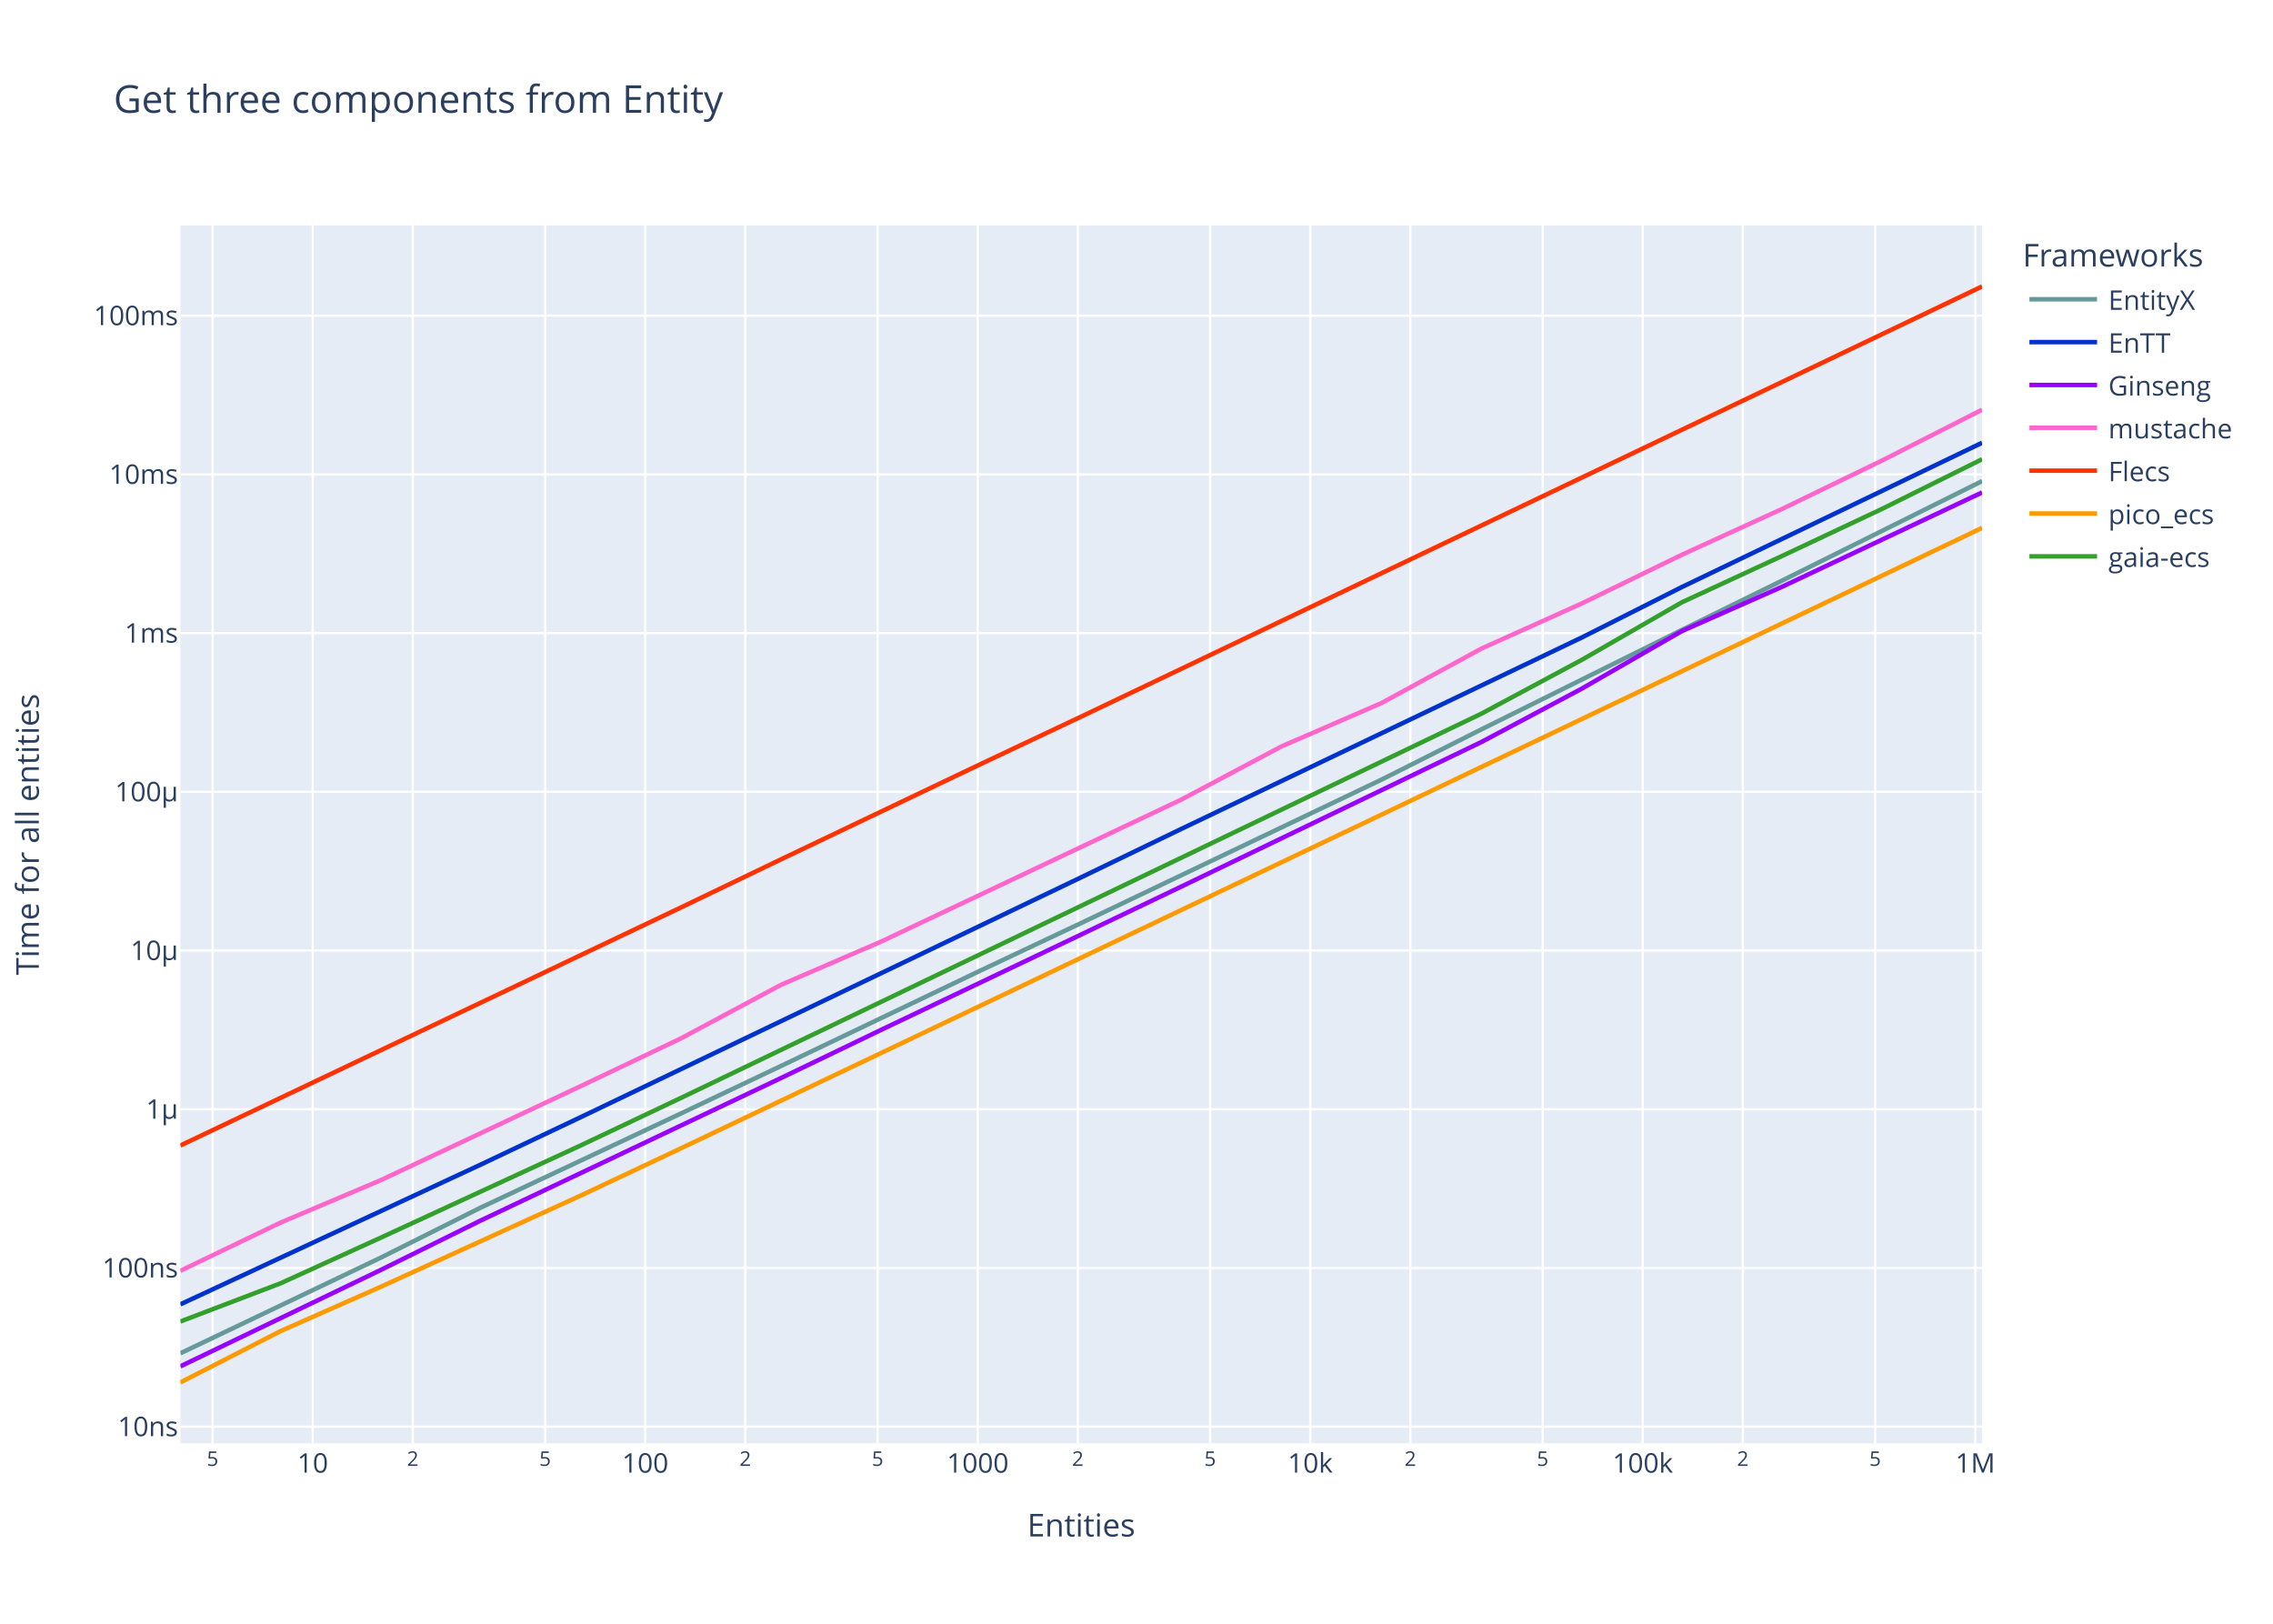
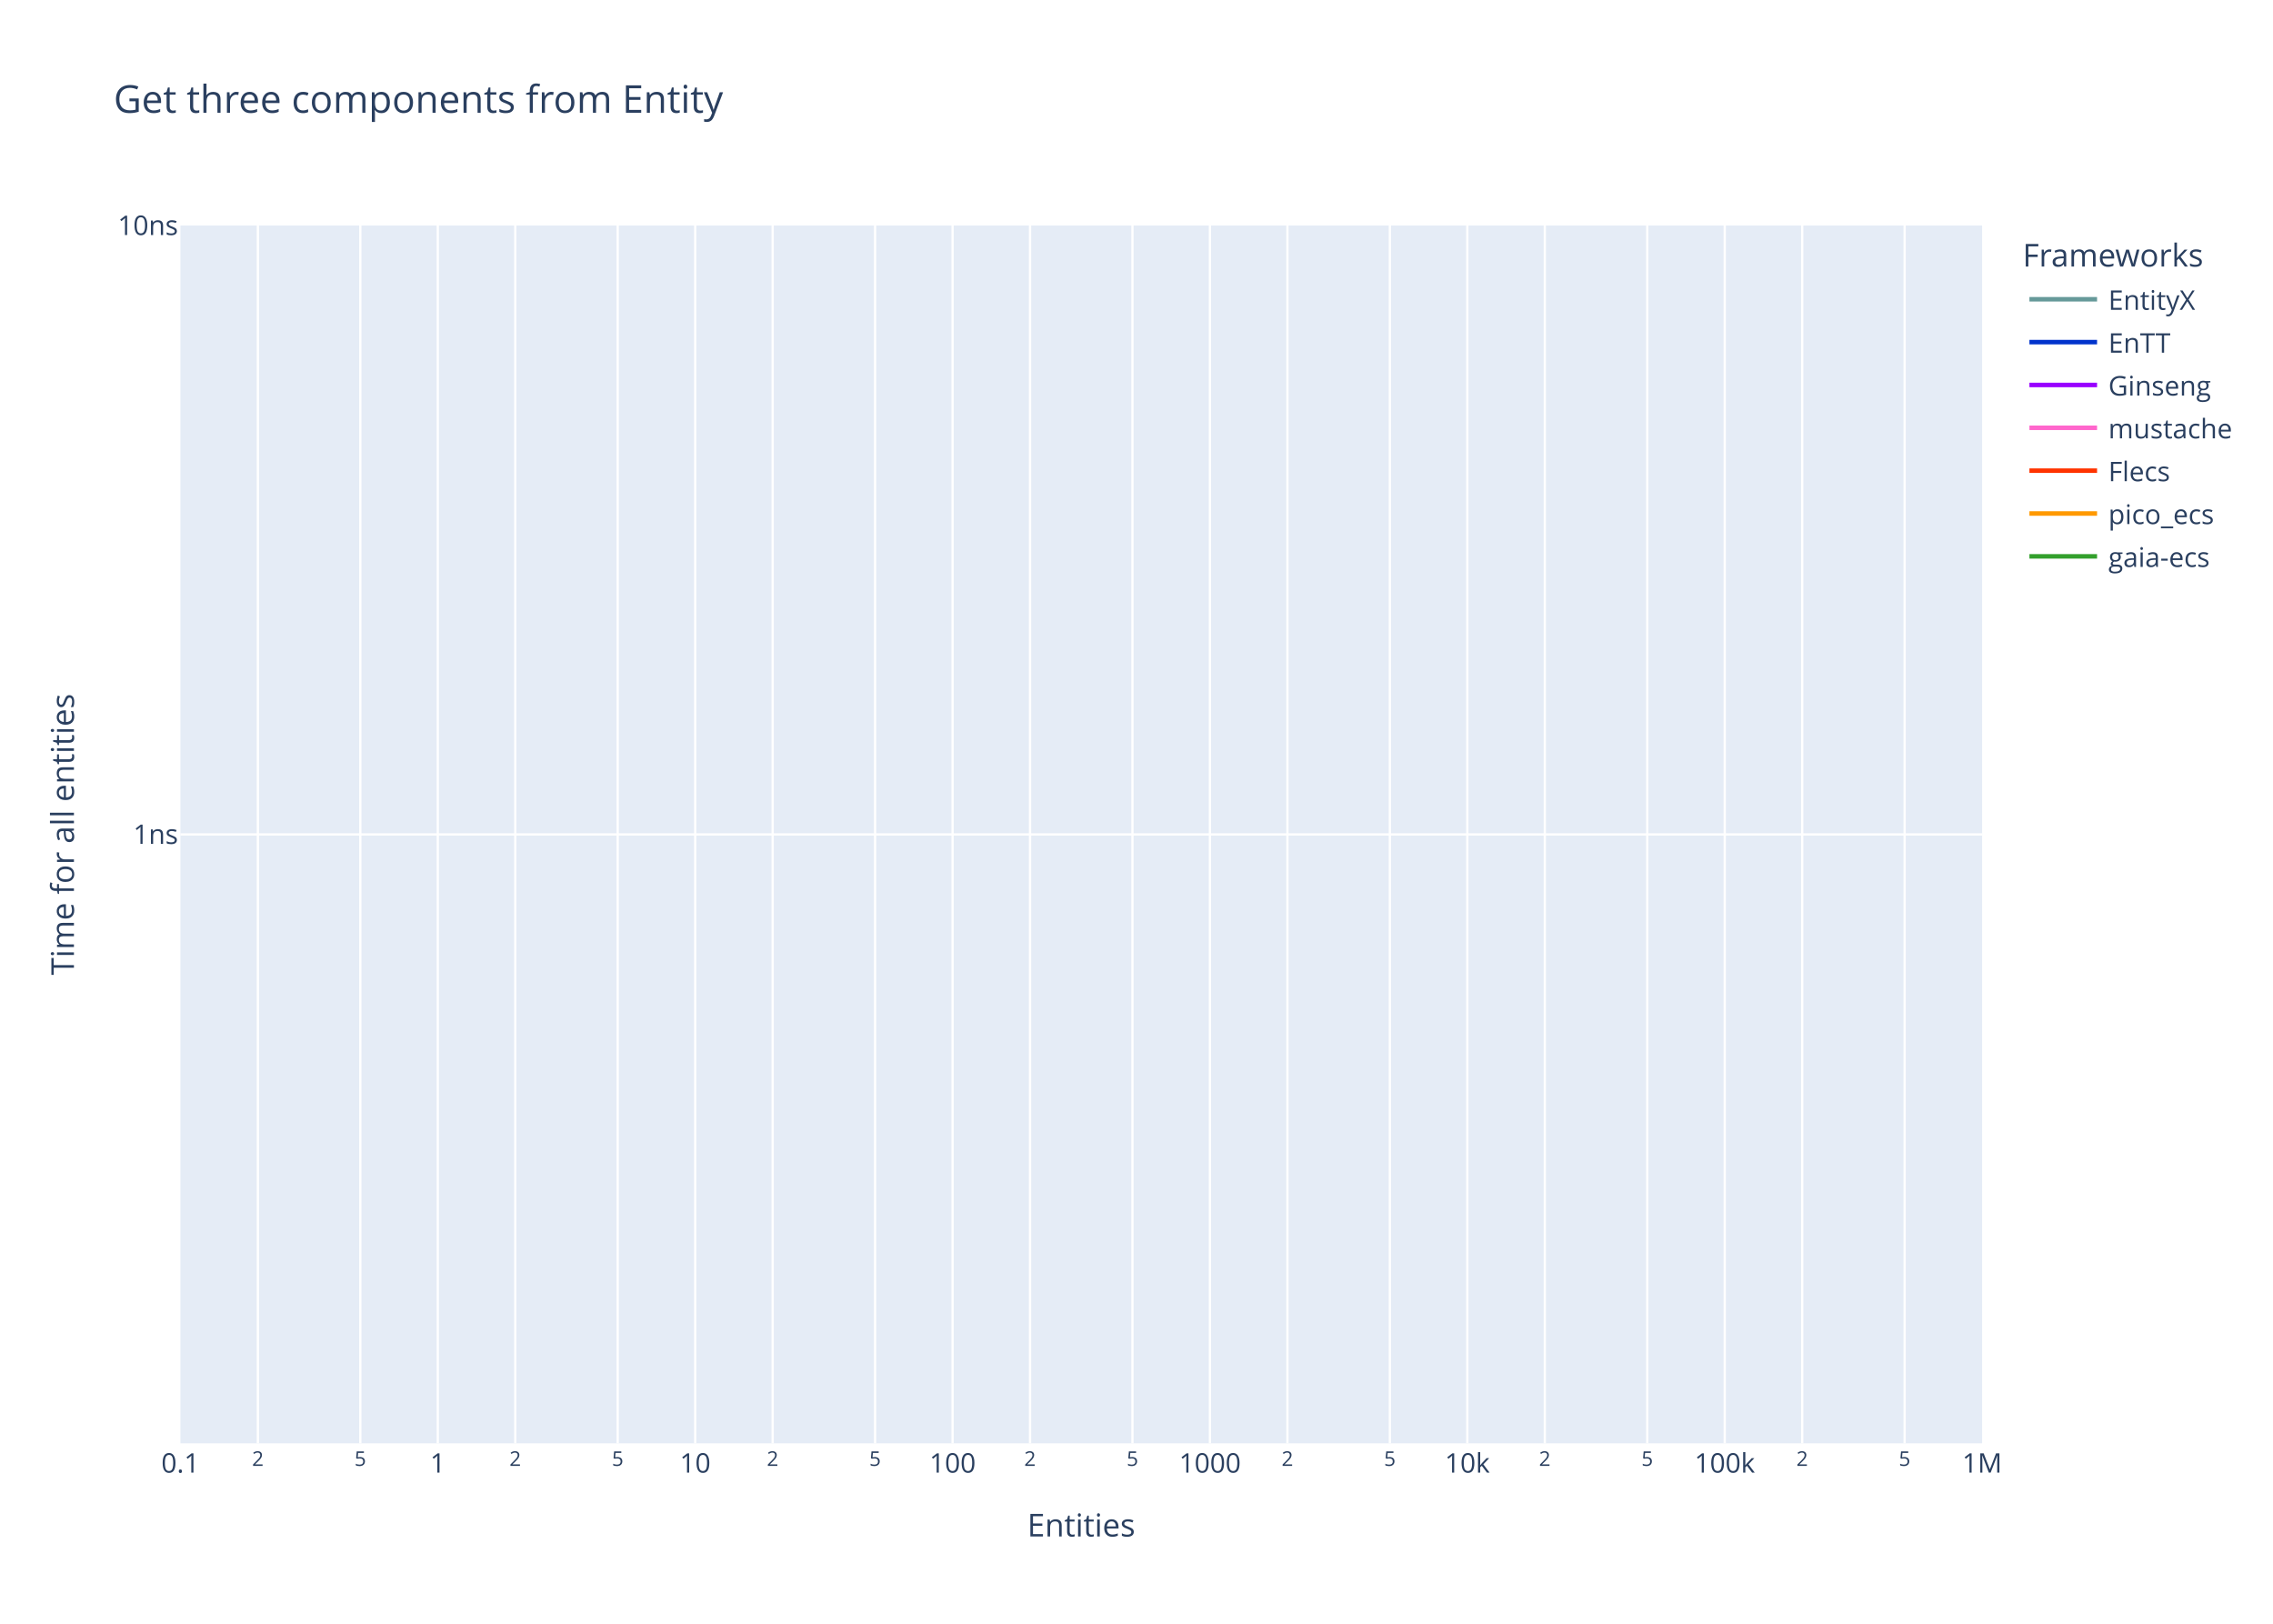
<svg xmlns="http://www.w3.org/2000/svg" class="main-svg" width="1008" height="720" style="" viewBox="0 0 1008 720">
  <rect x="0" y="0" width="1008" height="720" style="fill: rgb(255, 255, 255); fill-opacity: 1;" />
-   <defs id="defs-4048c7">
+   <defs id="defs-c0303f">
    <g class="clips">
-       <clipPath id="clip4048c7xyplot" class="plotclip">
+       <clipPath id="clipc0303fxyplot" class="plotclip">
        <rect width="799" height="540" />
      </clipPath>
-       <clipPath class="axesclip" id="clip4048c7x">
+       <clipPath class="axesclip" id="clipc0303fx">
        <rect x="80" y="0" width="799" height="720" />
      </clipPath>
-       <clipPath class="axesclip" id="clip4048c7y">
+       <clipPath class="axesclip" id="clipc0303fy">
        <rect x="0" y="100" width="1008" height="540" />
      </clipPath>
-       <clipPath class="axesclip" id="clip4048c7xy">
+       <clipPath class="axesclip" id="clipc0303fxy">
        <rect x="80" y="100" width="799" height="540" />
      </clipPath>
    </g>
    <g class="gradients" />
    <g class="patterns" />
  </defs>
  <g class="bglayer">
    <rect class="bg" x="80" y="100" width="799" height="540" style="fill: rgb(229, 236, 246); fill-opacity: 1; stroke-width: 0;" />
  </g>
  <g class="layer-below">
    <g class="imagelayer" />
    <g class="shapelayer" />
  </g>
  <g class="cartesianlayer">
    <g class="subplot xy">
      <g class="layer-subplot">
        <g class="shapelayer" />
        <g class="imagelayer" />
      </g>
      <g class="minor-gridlayer">
        <g class="x" />
        <g class="y" />
      </g>
      <g class="gridlayer">
        <g class="x">
-           <path class="xgrid crisp" transform="translate(94.29,0)" d="M0,100v540" style="stroke: rgb(255, 255, 255); stroke-opacity: 1; stroke-width: 1px;" />
-           <path class="xgrid crisp" transform="translate(138.68,0)" d="M0,100v540" style="stroke: rgb(255, 255, 255); stroke-opacity: 1; stroke-width: 1px;" />
-           <path class="xgrid crisp" transform="translate(183.07,0)" d="M0,100v540" style="stroke: rgb(255, 255, 255); stroke-opacity: 1; stroke-width: 1px;" />
-           <path class="xgrid crisp" transform="translate(241.75,0)" d="M0,100v540" style="stroke: rgb(255, 255, 255); stroke-opacity: 1; stroke-width: 1px;" />
-           <path class="xgrid crisp" transform="translate(286.14,0)" d="M0,100v540" style="stroke: rgb(255, 255, 255); stroke-opacity: 1; stroke-width: 1px;" />
-           <path class="xgrid crisp" transform="translate(330.52,0)" d="M0,100v540" style="stroke: rgb(255, 255, 255); stroke-opacity: 1; stroke-width: 1px;" />
-           <path class="xgrid crisp" transform="translate(389.2,0)" d="M0,100v540" style="stroke: rgb(255, 255, 255); stroke-opacity: 1; stroke-width: 1px;" />
-           <path class="xgrid crisp" transform="translate(433.59,0)" d="M0,100v540" style="stroke: rgb(255, 255, 255); stroke-opacity: 1; stroke-width: 1px;" />
-           <path class="xgrid crisp" transform="translate(477.98,0)" d="M0,100v540" style="stroke: rgb(255, 255, 255); stroke-opacity: 1; stroke-width: 1px;" />
-           <path class="xgrid crisp" transform="translate(536.66,0)" d="M0,100v540" style="stroke: rgb(255, 255, 255); stroke-opacity: 1; stroke-width: 1px;" />
-           <path class="xgrid crisp" transform="translate(581.05,0)" d="M0,100v540" style="stroke: rgb(255, 255, 255); stroke-opacity: 1; stroke-width: 1px;" />
-           <path class="xgrid crisp" transform="translate(625.44,0)" d="M0,100v540" style="stroke: rgb(255, 255, 255); stroke-opacity: 1; stroke-width: 1px;" />
-           <path class="xgrid crisp" transform="translate(684.12,0)" d="M0,100v540" style="stroke: rgb(255, 255, 255); stroke-opacity: 1; stroke-width: 1px;" />
-           <path class="xgrid crisp" transform="translate(728.51,0)" d="M0,100v540" style="stroke: rgb(255, 255, 255); stroke-opacity: 1; stroke-width: 1px;" />
-           <path class="xgrid crisp" transform="translate(772.89,0)" d="M0,100v540" style="stroke: rgb(255, 255, 255); stroke-opacity: 1; stroke-width: 1px;" />
-           <path class="xgrid crisp" transform="translate(831.57,0)" d="M0,100v540" style="stroke: rgb(255, 255, 255); stroke-opacity: 1; stroke-width: 1px;" />
-           <path class="xgrid crisp" transform="translate(875.96,0)" d="M0,100v540" style="stroke: rgb(255, 255, 255); stroke-opacity: 1; stroke-width: 1px;" />
+           <path class="xgrid crisp" transform="translate(114.36,0)" d="M0,100v540" style="stroke: rgb(255, 255, 255); stroke-opacity: 1; stroke-width: 1px;" />
+           <path class="xgrid crisp" transform="translate(159.78,0)" d="M0,100v540" style="stroke: rgb(255, 255, 255); stroke-opacity: 1; stroke-width: 1px;" />
+           <path class="xgrid crisp" transform="translate(194.14,0)" d="M0,100v540" style="stroke: rgb(255, 255, 255); stroke-opacity: 1; stroke-width: 1px;" />
+           <path class="xgrid crisp" transform="translate(228.5,0)" d="M0,100v540" style="stroke: rgb(255, 255, 255); stroke-opacity: 1; stroke-width: 1px;" />
+           <path class="xgrid crisp" transform="translate(273.93,0)" d="M0,100v540" style="stroke: rgb(255, 255, 255); stroke-opacity: 1; stroke-width: 1px;" />
+           <path class="xgrid crisp" transform="translate(308.29,0)" d="M0,100v540" style="stroke: rgb(255, 255, 255); stroke-opacity: 1; stroke-width: 1px;" />
+           <path class="xgrid crisp" transform="translate(342.65,0)" d="M0,100v540" style="stroke: rgb(255, 255, 255); stroke-opacity: 1; stroke-width: 1px;" />
+           <path class="xgrid crisp" transform="translate(388.07,0)" d="M0,100v540" style="stroke: rgb(255, 255, 255); stroke-opacity: 1; stroke-width: 1px;" />
+           <path class="xgrid crisp" transform="translate(422.43,0)" d="M0,100v540" style="stroke: rgb(255, 255, 255); stroke-opacity: 1; stroke-width: 1px;" />
+           <path class="xgrid crisp" transform="translate(456.79,0)" d="M0,100v540" style="stroke: rgb(255, 255, 255); stroke-opacity: 1; stroke-width: 1px;" />
+           <path class="xgrid crisp" transform="translate(502.21,0)" d="M0,100v540" style="stroke: rgb(255, 255, 255); stroke-opacity: 1; stroke-width: 1px;" />
+           <path class="xgrid crisp" transform="translate(536.57,0)" d="M0,100v540" style="stroke: rgb(255, 255, 255); stroke-opacity: 1; stroke-width: 1px;" />
+           <path class="xgrid crisp" transform="translate(570.93,0)" d="M0,100v540" style="stroke: rgb(255, 255, 255); stroke-opacity: 1; stroke-width: 1px;" />
+           <path class="xgrid crisp" transform="translate(616.35,0)" d="M0,100v540" style="stroke: rgb(255, 255, 255); stroke-opacity: 1; stroke-width: 1px;" />
+           <path class="xgrid crisp" transform="translate(650.71,0)" d="M0,100v540" style="stroke: rgb(255, 255, 255); stroke-opacity: 1; stroke-width: 1px;" />
+           <path class="xgrid crisp" transform="translate(685.07,0)" d="M0,100v540" style="stroke: rgb(255, 255, 255); stroke-opacity: 1; stroke-width: 1px;" />
+           <path class="xgrid crisp" transform="translate(730.5,0)" d="M0,100v540" style="stroke: rgb(255, 255, 255); stroke-opacity: 1; stroke-width: 1px;" />
+           <path class="xgrid crisp" transform="translate(764.86,0)" d="M0,100v540" style="stroke: rgb(255, 255, 255); stroke-opacity: 1; stroke-width: 1px;" />
+           <path class="xgrid crisp" transform="translate(799.22,0)" d="M0,100v540" style="stroke: rgb(255, 255, 255); stroke-opacity: 1; stroke-width: 1px;" />
+           <path class="xgrid crisp" transform="translate(844.64,0)" d="M0,100v540" style="stroke: rgb(255, 255, 255); stroke-opacity: 1; stroke-width: 1px;" />
        </g>
        <g class="y">
-           <path class="ygrid crisp" transform="translate(0,632.62)" d="M80,0h799" style="stroke: rgb(255, 255, 255); stroke-opacity: 1; stroke-width: 1px;" />
-           <path class="ygrid crisp" transform="translate(0,562.24)" d="M80,0h799" style="stroke: rgb(255, 255, 255); stroke-opacity: 1; stroke-width: 1px;" />
-           <path class="ygrid crisp" transform="translate(0,491.87)" d="M80,0h799" style="stroke: rgb(255, 255, 255); stroke-opacity: 1; stroke-width: 1px;" />
-           <path class="ygrid crisp" transform="translate(0,421.49)" d="M80,0h799" style="stroke: rgb(255, 255, 255); stroke-opacity: 1; stroke-width: 1px;" />
-           <path class="ygrid crisp" transform="translate(0,351.11)" d="M80,0h799" style="stroke: rgb(255, 255, 255); stroke-opacity: 1; stroke-width: 1px;" />
-           <path class="ygrid crisp" transform="translate(0,280.74)" d="M80,0h799" style="stroke: rgb(255, 255, 255); stroke-opacity: 1; stroke-width: 1px;" />
-           <path class="ygrid crisp" transform="translate(0,210.36)" d="M80,0h799" style="stroke: rgb(255, 255, 255); stroke-opacity: 1; stroke-width: 1px;" />
-           <path class="ygrid crisp" transform="translate(0,139.99)" d="M80,0h799" style="stroke: rgb(255, 255, 255); stroke-opacity: 1; stroke-width: 1px;" />
+           <path class="ygrid crisp" transform="translate(0,370)" d="M80,0h799" style="stroke: rgb(255, 255, 255); stroke-opacity: 1; stroke-width: 1px;" />
        </g>
      </g>
      <g class="zerolinelayer" />
+       <g class="layer-between">
+         <g class="shapelayer" />
+         <g class="imagelayer" />
+       </g>
      <path class="xlines-below" />
      <path class="ylines-below" />
      <g class="overlines-below" />
      <g class="xaxislayer-below" />
      <g class="yaxislayer-below" />
      <g class="overaxes-below" />
-       <g class="plot" transform="translate(80,100)" clip-path="url(#clip4048c7xyplot)">
+       <g class="plot" transform="translate(80,100)" clip-path="url(#clipc0303fxyplot)">
        <g class="scatterlayer mlayer">
-           <g class="trace scatter trace507993" style="stroke-miterlimit: 2; opacity: 1;">
-             <g class="fills" />
-             <g class="errorbars" />
-             <g class="lines">
-               <path class="js-line" d="M0,500.08L88.78,457.71L133.17,435.48L221.94,393.76L266.33,372.69L355.11,330.23L399.5,309.28L532.67,245.7L577.06,223.37L665.83,179.34L710.22,157.49L799,113.32" style="vector-effect: none; fill: none; stroke: rgb(102, 153, 153); stroke-opacity: 1; stroke-width: 2px; opacity: 1;" />
-             </g>
-             <g class="points" />
-             <g class="text" />
-           </g>
-           <g class="trace scatter trace70ef7e" style="stroke-miterlimit: 2; opacity: 1;">
-             <g class="fills" />
-             <g class="errorbars" />
-             <g class="lines">
-               <path class="js-line" d="M0,478.37L133.17,416.41L177.56,395.36L399.5,289.01L443.89,267.55L621.44,182.7L665.83,160.32L799,96.33" style="vector-effect: none; fill: none; stroke: rgb(0, 51, 204); stroke-opacity: 1; stroke-width: 2px; opacity: 1;" />
-             </g>
-             <g class="points" />
-             <g class="text" />
-           </g>
-           <g class="trace scatter trace16c3fd" style="stroke-miterlimit: 2; opacity: 1;">
-             <g class="fills" />
-             <g class="errorbars" />
-             <g class="lines">
-               <path class="js-line" d="M0,505.86L88.78,463.17L133.17,441.21L266.33,378.04L310.72,356.68L399.5,314.37L443.89,293.12L577.06,228.98L621.44,205.38L665.83,179.85L710.22,160.22L799,118.36" style="vector-effect: none; fill: none; stroke: rgb(153, 0, 255); stroke-opacity: 1; stroke-width: 2px; opacity: 1;" />
-             </g>
-             <g class="points" />
-             <g class="text" />
-           </g>
-           <g class="trace scatter tracea5ef8b" style="stroke-miterlimit: 2; opacity: 1;">
-             <g class="fills" />
-             <g class="errorbars" />
-             <g class="lines">
-               <path class="js-line" d="M0,463.49L44.39,442.15L88.78,423.35L177.56,381.6L221.94,360.47L266.33,336.71L310.72,317.54L443.89,254.56L488.28,230.99L532.67,211.74L577.06,187.55L621.44,167.6L665.83,146.01L710.22,125.72L754.61,104.22L799,81.67" style="vector-effect: none; fill: none; stroke: rgb(255, 102, 204); stroke-opacity: 1; stroke-width: 2px; opacity: 1;" />
-             </g>
-             <g class="points" />
-             <g class="text" />
-           </g>
-           <g class="trace scatter trace3dc5ba" style="stroke-miterlimit: 2; opacity: 1;">
-             <g class="fills" />
-             <g class="errorbars" />
-             <g class="lines">
-               <path class="js-line" d="M0,407.94L221.94,302.41L266.33,281.07L355.11,238.7L399.5,217.75L799,27" style="vector-effect: none; fill: none; stroke: rgb(255, 51, 0); stroke-opacity: 1; stroke-width: 2px; opacity: 1;" />
-             </g>
-             <g class="points" />
-             <g class="text" />
-           </g>
-           <g class="trace scatter traceeb6444" style="stroke-miterlimit: 2; opacity: 1;">
-             <g class="fills" />
-             <g class="errorbars" />
-             <g class="lines">
-               <path class="js-line" d="M0,513L44.39,490.25L88.78,470.63L177.56,430.12L221.94,409.21L532.67,261.22L577.06,240.03L799,134.07" style="vector-effect: none; fill: none; stroke: rgb(255, 153, 0); stroke-opacity: 1; stroke-width: 2px; opacity: 1;" />
-             </g>
-             <g class="points" />
-             <g class="text" />
-           </g>
-           <g class="trace scatter trace995778" style="stroke-miterlimit: 2; opacity: 1;">
-             <g class="fills" />
-             <g class="errorbars" />
-             <g class="lines">
-               <path class="js-line" d="M0,485.98L44.39,469.06L88.78,448.85L177.56,407.89L221.94,386.86L577.06,216.4L621.44,192.61L665.83,167.09L710.22,146.56L754.61,125.66L799,103.62" style="vector-effect: none; fill: none; stroke: rgb(51, 160, 44); stroke-opacity: 1; stroke-width: 2px; opacity: 1;" />
+           <g class="trace scatter trace83c9ad" style="stroke-miterlimit: 2; opacity: 1;">
+             <g class="fills" />
+             <g class="errorbars" />
+             <g class="lines">
+               <path class="js-line" d="M-15980,11340" style="vector-effect: none; fill: none; stroke: rgb(102, 153, 153); stroke-opacity: 1; stroke-width: 2px; opacity: 1;" />
+             </g>
+             <g class="points" />
+             <g class="text" />
+           </g>
+           <g class="trace scatter trace396a9b" style="stroke-miterlimit: 2; opacity: 1;">
+             <g class="fills" />
+             <g class="errorbars" />
+             <g class="lines">
+               <path class="js-line" d="M-15980,270" style="vector-effect: none; fill: none; stroke: rgb(0, 51, 204); stroke-opacity: 1; stroke-width: 2px; opacity: 1;" />
+             </g>
+             <g class="points" />
+             <g class="text" />
+           </g>
+           <g class="trace scatter trace94e6e1" style="stroke-miterlimit: 2; opacity: 1;">
+             <g class="fills" />
+             <g class="errorbars" />
+             <g class="lines">
+               <path class="js-line" d="M-15980,270" style="vector-effect: none; fill: none; stroke: rgb(153, 0, 255); stroke-opacity: 1; stroke-width: 2px; opacity: 1;" />
+             </g>
+             <g class="points" />
+             <g class="text" />
+           </g>
+           <g class="trace scatter trace9e5981" style="stroke-miterlimit: 2; opacity: 1;">
+             <g class="fills" />
+             <g class="errorbars" />
+             <g class="lines">
+               <path class="js-line" d="M-15980,270" style="vector-effect: none; fill: none; stroke: rgb(255, 102, 204); stroke-opacity: 1; stroke-width: 2px; opacity: 1;" />
+             </g>
+             <g class="points" />
+             <g class="text" />
+           </g>
+           <g class="trace scatter trace6128ce" style="stroke-miterlimit: 2; opacity: 1;">
+             <g class="fills" />
+             <g class="errorbars" />
+             <g class="lines">
+               <path class="js-line" d="M-15980,270" style="vector-effect: none; fill: none; stroke: rgb(255, 51, 0); stroke-opacity: 1; stroke-width: 2px; opacity: 1;" />
+             </g>
+             <g class="points" />
+             <g class="text" />
+           </g>
+           <g class="trace scatter trace214f8c" style="stroke-miterlimit: 2; opacity: 1;">
+             <g class="fills" />
+             <g class="errorbars" />
+             <g class="lines">
+               <path class="js-line" d="M-15980,11340" style="vector-effect: none; fill: none; stroke: rgb(255, 153, 0); stroke-opacity: 1; stroke-width: 2px; opacity: 1;" />
+             </g>
+             <g class="points" />
+             <g class="text" />
+           </g>
+           <g class="trace scatter tracefd3d3d" style="stroke-miterlimit: 2; opacity: 1;">
+             <g class="fills" />
+             <g class="errorbars" />
+             <g class="lines">
+               <path class="js-line" d="M-15980,11340" style="vector-effect: none; fill: none; stroke: rgb(51, 160, 44); stroke-opacity: 1; stroke-width: 2px; opacity: 1;" />
            </g>
            <g class="points" />
            <g class="text" />
          </g>
        </g>
      </g>
      <g class="overplot" />
      <path class="xlines-above crisp" d="M0,0" style="fill: none;" />
      <path class="ylines-above crisp" d="M0,0" style="fill: none;" />
      <g class="overlines-above" />
      <g class="xaxislayer-above">
        <g class="xtick">
-           <text text-anchor="middle" x="0" y="650" transform="translate(94.29,0)" style="font-family: 'Open Sans', verdana, arial, sans-serif; font-size: 9px; fill: rgb(42, 63, 95); fill-opacity: 1; white-space: pre; opacity: 1;">5</text>
-         </g>
-         <g class="xtick">
-           <text text-anchor="middle" x="0" y="653" style="font-family: 'Open Sans', verdana, arial, sans-serif; font-size: 12px; fill: rgb(42, 63, 95); fill-opacity: 1; white-space: pre; opacity: 1;" transform="translate(138.68,0)">10</text>
-         </g>
-         <g class="xtick">
-           <text text-anchor="middle" x="0" y="650" style="font-family: 'Open Sans', verdana, arial, sans-serif; font-size: 9px; fill: rgb(42, 63, 95); fill-opacity: 1; white-space: pre; opacity: 1;" transform="translate(183.07,0)">2</text>
-         </g>
-         <g class="xtick">
-           <text text-anchor="middle" x="0" y="650" style="font-family: 'Open Sans', verdana, arial, sans-serif; font-size: 9px; fill: rgb(42, 63, 95); fill-opacity: 1; white-space: pre; opacity: 1;" transform="translate(241.75,0)">5</text>
-         </g>
-         <g class="xtick">
-           <text text-anchor="middle" x="0" y="653" style="font-family: 'Open Sans', verdana, arial, sans-serif; font-size: 12px; fill: rgb(42, 63, 95); fill-opacity: 1; white-space: pre; opacity: 1;" transform="translate(286.14,0)">100</text>
-         </g>
-         <g class="xtick">
-           <text text-anchor="middle" x="0" y="650" style="font-family: 'Open Sans', verdana, arial, sans-serif; font-size: 9px; fill: rgb(42, 63, 95); fill-opacity: 1; white-space: pre; opacity: 1;" transform="translate(330.52,0)">2</text>
-         </g>
-         <g class="xtick">
-           <text text-anchor="middle" x="0" y="650" style="font-family: 'Open Sans', verdana, arial, sans-serif; font-size: 9px; fill: rgb(42, 63, 95); fill-opacity: 1; white-space: pre; opacity: 1;" transform="translate(389.2,0)">5</text>
-         </g>
-         <g class="xtick">
-           <text text-anchor="middle" x="0" y="653" style="font-family: 'Open Sans', verdana, arial, sans-serif; font-size: 12px; fill: rgb(42, 63, 95); fill-opacity: 1; white-space: pre; opacity: 1;" transform="translate(433.59,0)">1000</text>
-         </g>
-         <g class="xtick">
-           <text text-anchor="middle" x="0" y="650" style="font-family: 'Open Sans', verdana, arial, sans-serif; font-size: 9px; fill: rgb(42, 63, 95); fill-opacity: 1; white-space: pre; opacity: 1;" transform="translate(477.98,0)">2</text>
-         </g>
-         <g class="xtick">
-           <text text-anchor="middle" x="0" y="650" style="font-family: 'Open Sans', verdana, arial, sans-serif; font-size: 9px; fill: rgb(42, 63, 95); fill-opacity: 1; white-space: pre; opacity: 1;" transform="translate(536.66,0)">5</text>
-         </g>
-         <g class="xtick">
-           <text text-anchor="middle" x="0" y="653" style="font-family: 'Open Sans', verdana, arial, sans-serif; font-size: 12px; fill: rgb(42, 63, 95); fill-opacity: 1; white-space: pre; opacity: 1;" transform="translate(581.05,0)">10k</text>
-         </g>
-         <g class="xtick">
-           <text text-anchor="middle" x="0" y="650" style="font-family: 'Open Sans', verdana, arial, sans-serif; font-size: 9px; fill: rgb(42, 63, 95); fill-opacity: 1; white-space: pre; opacity: 1;" transform="translate(625.44,0)">2</text>
-         </g>
-         <g class="xtick">
-           <text text-anchor="middle" x="0" y="650" style="font-family: 'Open Sans', verdana, arial, sans-serif; font-size: 9px; fill: rgb(42, 63, 95); fill-opacity: 1; white-space: pre; opacity: 1;" transform="translate(684.12,0)">5</text>
-         </g>
-         <g class="xtick">
-           <text text-anchor="middle" x="0" y="653" style="font-family: 'Open Sans', verdana, arial, sans-serif; font-size: 12px; fill: rgb(42, 63, 95); fill-opacity: 1; white-space: pre; opacity: 1;" transform="translate(728.51,0)">100k</text>
-         </g>
-         <g class="xtick">
-           <text text-anchor="middle" x="0" y="650" style="font-family: 'Open Sans', verdana, arial, sans-serif; font-size: 9px; fill: rgb(42, 63, 95); fill-opacity: 1; white-space: pre; opacity: 1;" transform="translate(772.89,0)">2</text>
-         </g>
-         <g class="xtick">
-           <text text-anchor="middle" x="0" y="650" style="font-family: 'Open Sans', verdana, arial, sans-serif; font-size: 9px; fill: rgb(42, 63, 95); fill-opacity: 1; white-space: pre; opacity: 1;" transform="translate(831.57,0)">5</text>
-         </g>
-         <g class="xtick">
-           <text text-anchor="middle" x="0" y="653" style="font-family: 'Open Sans', verdana, arial, sans-serif; font-size: 12px; fill: rgb(42, 63, 95); fill-opacity: 1; white-space: pre; opacity: 1;" transform="translate(875.96,0)">1M</text>
+           <text text-anchor="middle" x="0" y="653" transform="translate(80,0)" style="font-family: 'Open Sans', verdana, arial, sans-serif; font-size: 12px; fill: rgb(42, 63, 95); fill-opacity: 1; white-space: pre; opacity: 1;">0.1</text>
+         </g>
+         <g class="xtick">
+           <text text-anchor="middle" x="0" y="650" style="font-family: 'Open Sans', verdana, arial, sans-serif; font-size: 9px; fill: rgb(42, 63, 95); fill-opacity: 1; white-space: pre; opacity: 1;" transform="translate(114.36,0)">2</text>
+         </g>
+         <g class="xtick">
+           <text text-anchor="middle" x="0" y="650" style="font-family: 'Open Sans', verdana, arial, sans-serif; font-size: 9px; fill: rgb(42, 63, 95); fill-opacity: 1; white-space: pre; opacity: 1;" transform="translate(159.78,0)">5</text>
+         </g>
+         <g class="xtick">
+           <text text-anchor="middle" x="0" y="653" style="font-family: 'Open Sans', verdana, arial, sans-serif; font-size: 12px; fill: rgb(42, 63, 95); fill-opacity: 1; white-space: pre; opacity: 1;" transform="translate(194.14,0)">1</text>
+         </g>
+         <g class="xtick">
+           <text text-anchor="middle" x="0" y="650" style="font-family: 'Open Sans', verdana, arial, sans-serif; font-size: 9px; fill: rgb(42, 63, 95); fill-opacity: 1; white-space: pre; opacity: 1;" transform="translate(228.5,0)">2</text>
+         </g>
+         <g class="xtick">
+           <text text-anchor="middle" x="0" y="650" style="font-family: 'Open Sans', verdana, arial, sans-serif; font-size: 9px; fill: rgb(42, 63, 95); fill-opacity: 1; white-space: pre; opacity: 1;" transform="translate(273.93,0)">5</text>
+         </g>
+         <g class="xtick">
+           <text text-anchor="middle" x="0" y="653" style="font-family: 'Open Sans', verdana, arial, sans-serif; font-size: 12px; fill: rgb(42, 63, 95); fill-opacity: 1; white-space: pre; opacity: 1;" transform="translate(308.29,0)">10</text>
+         </g>
+         <g class="xtick">
+           <text text-anchor="middle" x="0" y="650" style="font-family: 'Open Sans', verdana, arial, sans-serif; font-size: 9px; fill: rgb(42, 63, 95); fill-opacity: 1; white-space: pre; opacity: 1;" transform="translate(342.65,0)">2</text>
+         </g>
+         <g class="xtick">
+           <text text-anchor="middle" x="0" y="650" style="font-family: 'Open Sans', verdana, arial, sans-serif; font-size: 9px; fill: rgb(42, 63, 95); fill-opacity: 1; white-space: pre; opacity: 1;" transform="translate(388.07,0)">5</text>
+         </g>
+         <g class="xtick">
+           <text text-anchor="middle" x="0" y="653" style="font-family: 'Open Sans', verdana, arial, sans-serif; font-size: 12px; fill: rgb(42, 63, 95); fill-opacity: 1; white-space: pre; opacity: 1;" transform="translate(422.43,0)">100</text>
+         </g>
+         <g class="xtick">
+           <text text-anchor="middle" x="0" y="650" style="font-family: 'Open Sans', verdana, arial, sans-serif; font-size: 9px; fill: rgb(42, 63, 95); fill-opacity: 1; white-space: pre; opacity: 1;" transform="translate(456.79,0)">2</text>
+         </g>
+         <g class="xtick">
+           <text text-anchor="middle" x="0" y="650" style="font-family: 'Open Sans', verdana, arial, sans-serif; font-size: 9px; fill: rgb(42, 63, 95); fill-opacity: 1; white-space: pre; opacity: 1;" transform="translate(502.21,0)">5</text>
+         </g>
+         <g class="xtick">
+           <text text-anchor="middle" x="0" y="653" style="font-family: 'Open Sans', verdana, arial, sans-serif; font-size: 12px; fill: rgb(42, 63, 95); fill-opacity: 1; white-space: pre; opacity: 1;" transform="translate(536.57,0)">1000</text>
+         </g>
+         <g class="xtick">
+           <text text-anchor="middle" x="0" y="650" style="font-family: 'Open Sans', verdana, arial, sans-serif; font-size: 9px; fill: rgb(42, 63, 95); fill-opacity: 1; white-space: pre; opacity: 1;" transform="translate(570.93,0)">2</text>
+         </g>
+         <g class="xtick">
+           <text text-anchor="middle" x="0" y="650" style="font-family: 'Open Sans', verdana, arial, sans-serif; font-size: 9px; fill: rgb(42, 63, 95); fill-opacity: 1; white-space: pre; opacity: 1;" transform="translate(616.35,0)">5</text>
+         </g>
+         <g class="xtick">
+           <text text-anchor="middle" x="0" y="653" style="font-family: 'Open Sans', verdana, arial, sans-serif; font-size: 12px; fill: rgb(42, 63, 95); fill-opacity: 1; white-space: pre; opacity: 1;" transform="translate(650.71,0)">10k</text>
+         </g>
+         <g class="xtick">
+           <text text-anchor="middle" x="0" y="650" style="font-family: 'Open Sans', verdana, arial, sans-serif; font-size: 9px; fill: rgb(42, 63, 95); fill-opacity: 1; white-space: pre; opacity: 1;" transform="translate(685.07,0)">2</text>
+         </g>
+         <g class="xtick">
+           <text text-anchor="middle" x="0" y="650" style="font-family: 'Open Sans', verdana, arial, sans-serif; font-size: 9px; fill: rgb(42, 63, 95); fill-opacity: 1; white-space: pre; opacity: 1;" transform="translate(730.5,0)">5</text>
+         </g>
+         <g class="xtick">
+           <text text-anchor="middle" x="0" y="653" style="font-family: 'Open Sans', verdana, arial, sans-serif; font-size: 12px; fill: rgb(42, 63, 95); fill-opacity: 1; white-space: pre; opacity: 1;" transform="translate(764.86,0)">100k</text>
+         </g>
+         <g class="xtick">
+           <text text-anchor="middle" x="0" y="650" style="font-family: 'Open Sans', verdana, arial, sans-serif; font-size: 9px; fill: rgb(42, 63, 95); fill-opacity: 1; white-space: pre; opacity: 1;" transform="translate(799.22,0)">2</text>
+         </g>
+         <g class="xtick">
+           <text text-anchor="middle" x="0" y="650" style="font-family: 'Open Sans', verdana, arial, sans-serif; font-size: 9px; fill: rgb(42, 63, 95); fill-opacity: 1; white-space: pre; opacity: 1;" transform="translate(844.64,0)">5</text>
+         </g>
+         <g class="xtick">
+           <text text-anchor="middle" x="0" y="653" style="font-family: 'Open Sans', verdana, arial, sans-serif; font-size: 12px; fill: rgb(42, 63, 95); fill-opacity: 1; white-space: pre; opacity: 1;" transform="translate(879,0)">1M</text>
        </g>
      </g>
      <g class="yaxislayer-above">
        <g class="ytick">
-           <text text-anchor="end" x="79" y="4.2" transform="translate(0,632.62)" style="font-family: 'Open Sans', verdana, arial, sans-serif; font-size: 12px; fill: rgb(42, 63, 95); fill-opacity: 1; white-space: pre; opacity: 1;">10ns</text>
+           <text text-anchor="end" x="79" y="4.2" transform="translate(0,370)" style="font-family: 'Open Sans', verdana, arial, sans-serif; font-size: 12px; fill: rgb(42, 63, 95); fill-opacity: 1; white-space: pre; opacity: 1;">1ns</text>
        </g>
        <g class="ytick">
-           <text text-anchor="end" x="79" y="4.2" style="font-family: 'Open Sans', verdana, arial, sans-serif; font-size: 12px; fill: rgb(42, 63, 95); fill-opacity: 1; white-space: pre; opacity: 1;" transform="translate(0,562.24)">100ns</text>
-         </g>
-         <g class="ytick">
-           <text text-anchor="end" x="79" y="4.2" style="font-family: 'Open Sans', verdana, arial, sans-serif; font-size: 12px; fill: rgb(42, 63, 95); fill-opacity: 1; white-space: pre; opacity: 1;" transform="translate(0,491.87)">1µ</text>
-         </g>
-         <g class="ytick">
-           <text text-anchor="end" x="79" y="4.2" style="font-family: 'Open Sans', verdana, arial, sans-serif; font-size: 12px; fill: rgb(42, 63, 95); fill-opacity: 1; white-space: pre; opacity: 1;" transform="translate(0,421.49)">10µ</text>
-         </g>
-         <g class="ytick">
-           <text text-anchor="end" x="79" y="4.2" style="font-family: 'Open Sans', verdana, arial, sans-serif; font-size: 12px; fill: rgb(42, 63, 95); fill-opacity: 1; white-space: pre; opacity: 1;" transform="translate(0,351.11)">100µ</text>
-         </g>
-         <g class="ytick">
-           <text text-anchor="end" x="79" y="4.2" style="font-family: 'Open Sans', verdana, arial, sans-serif; font-size: 12px; fill: rgb(42, 63, 95); fill-opacity: 1; white-space: pre; opacity: 1;" transform="translate(0,280.74)">1ms</text>
-         </g>
-         <g class="ytick">
-           <text text-anchor="end" x="79" y="4.2" style="font-family: 'Open Sans', verdana, arial, sans-serif; font-size: 12px; fill: rgb(42, 63, 95); fill-opacity: 1; white-space: pre; opacity: 1;" transform="translate(0,210.36)">10ms</text>
-         </g>
-         <g class="ytick">
-           <text text-anchor="end" x="79" y="4.2" style="font-family: 'Open Sans', verdana, arial, sans-serif; font-size: 12px; fill: rgb(42, 63, 95); fill-opacity: 1; white-space: pre; opacity: 1;" transform="translate(0,139.99)">100ms</text>
+           <text text-anchor="end" x="79" y="4.2" style="font-family: 'Open Sans', verdana, arial, sans-serif; font-size: 12px; fill: rgb(42, 63, 95); fill-opacity: 1; white-space: pre; opacity: 1;" transform="translate(0,100)">10ns</text>
        </g>
      </g>
      <g class="overaxes-above" />
    </g>
  </g>
  <g class="polarlayer" />
  <g class="smithlayer" />
  <g class="ternarylayer" />
  <g class="geolayer" />
  <g class="funnelarealayer" />
  <g class="pielayer" />
  <g class="iciclelayer" />
  <g class="treemaplayer" />
  <g class="sunburstlayer" />
  <g class="glimages" />
-   <defs id="topdefs-4048c7">
+   <defs id="topdefs-c0303f">
    <g class="clips" />
-     <clipPath id="legend4048c7">
+     <clipPath id="legendc0303f">
      <rect width="101" height="162" x="0" y="0" />
    </clipPath>
  </defs>
  <g class="layer-above">
    <g class="imagelayer" />
    <g class="shapelayer" />
  </g>
  <g class="infolayer">
    <g class="legend" pointer-events="all" transform="translate(894.98,100)">
      <rect class="bg" shape-rendering="crispEdges" width="101" height="162" x="0" y="0" style="stroke: rgb(68, 68, 68); stroke-opacity: 1; fill: rgb(255, 255, 255); fill-opacity: 1; stroke-width: 0px;" />
-       <g class="scrollbox" transform="" clip-path="url(#legend4048c7)">
+       <g class="scrollbox" transform="" clip-path="url(#legendc0303f)">
        <text class="legendtitletext" text-anchor="start" x="2" y="18.2" style="font-family: 'Open Sans', verdana, arial, sans-serif; font-size: 14px; fill: rgb(42, 63, 95); fill-opacity: 1; white-space: pre;">Frameworks</text>
        <g class="groups" transform="">
          <g class="traces" transform="translate(0,32.7)" style="opacity: 1;">
            <text class="legendtext" text-anchor="start" x="40" y="4.68" style="font-family: 'Open Sans', verdana, arial, sans-serif; font-size: 12px; fill: rgb(42, 63, 95); fill-opacity: 1; white-space: pre;">EntityX</text>
            <g class="layers" style="opacity: 1;">
              <g class="legendfill" />
              <g class="legendlines">
                <path class="js-line" d="M5,0h30" style="fill: none; stroke: rgb(102, 153, 153); stroke-opacity: 1; stroke-width: 2px;" />
              </g>
              <g class="legendsymbols">
                <g class="legendpoints" />
              </g>
            </g>
            <rect class="legendtoggle" x="0" y="-9.5" width="95.25" height="19" style="fill: rgb(0, 0, 0); fill-opacity: 0;" />
          </g>
        </g>
        <g class="groups" transform="">
          <g class="traces" transform="translate(0,51.7)" style="opacity: 1;">
            <text class="legendtext" text-anchor="start" x="40" y="4.68" style="font-family: 'Open Sans', verdana, arial, sans-serif; font-size: 12px; fill: rgb(42, 63, 95); fill-opacity: 1; white-space: pre;">EnTT</text>
            <g class="layers" style="opacity: 1;">
              <g class="legendfill" />
              <g class="legendlines">
                <path class="js-line" d="M5,0h30" style="fill: none; stroke: rgb(0, 51, 204); stroke-opacity: 1; stroke-width: 2px;" />
              </g>
              <g class="legendsymbols">
                <g class="legendpoints" />
              </g>
            </g>
            <rect class="legendtoggle" x="0" y="-9.5" width="95.25" height="19" style="fill: rgb(0, 0, 0); fill-opacity: 0;" />
          </g>
        </g>
        <g class="groups" transform="">
          <g class="traces" transform="translate(0,70.7)" style="opacity: 1;">
            <text class="legendtext" text-anchor="start" x="40" y="4.68" style="font-family: 'Open Sans', verdana, arial, sans-serif; font-size: 12px; fill: rgb(42, 63, 95); fill-opacity: 1; white-space: pre;">Ginseng</text>
            <g class="layers" style="opacity: 1;">
              <g class="legendfill" />
              <g class="legendlines">
                <path class="js-line" d="M5,0h30" style="fill: none; stroke: rgb(153, 0, 255); stroke-opacity: 1; stroke-width: 2px;" />
              </g>
              <g class="legendsymbols">
                <g class="legendpoints" />
              </g>
            </g>
            <rect class="legendtoggle" x="0" y="-9.5" width="95.25" height="19" style="fill: rgb(0, 0, 0); fill-opacity: 0;" />
          </g>
        </g>
        <g class="groups" transform="">
          <g class="traces" transform="translate(0,89.7)" style="opacity: 1;">
            <text class="legendtext" text-anchor="start" x="40" y="4.68" style="font-family: 'Open Sans', verdana, arial, sans-serif; font-size: 12px; fill: rgb(42, 63, 95); fill-opacity: 1; white-space: pre;">mustache</text>
            <g class="layers" style="opacity: 1;">
              <g class="legendfill" />
              <g class="legendlines">
                <path class="js-line" d="M5,0h30" style="fill: none; stroke: rgb(255, 102, 204); stroke-opacity: 1; stroke-width: 2px;" />
              </g>
              <g class="legendsymbols">
                <g class="legendpoints" />
              </g>
            </g>
            <rect class="legendtoggle" x="0" y="-9.5" width="95.25" height="19" style="fill: rgb(0, 0, 0); fill-opacity: 0;" />
          </g>
        </g>
        <g class="groups" transform="">
          <g class="traces" transform="translate(0,108.7)" style="opacity: 1;">
            <text class="legendtext" text-anchor="start" x="40" y="4.68" style="font-family: 'Open Sans', verdana, arial, sans-serif; font-size: 12px; fill: rgb(42, 63, 95); fill-opacity: 1; white-space: pre;">Flecs</text>
            <g class="layers" style="opacity: 1;">
              <g class="legendfill" />
              <g class="legendlines">
                <path class="js-line" d="M5,0h30" style="fill: none; stroke: rgb(255, 51, 0); stroke-opacity: 1; stroke-width: 2px;" />
              </g>
              <g class="legendsymbols">
                <g class="legendpoints" />
              </g>
            </g>
            <rect class="legendtoggle" x="0" y="-9.5" width="95.25" height="19" style="fill: rgb(0, 0, 0); fill-opacity: 0;" />
          </g>
        </g>
        <g class="groups" transform="">
          <g class="traces" transform="translate(0,127.7)" style="opacity: 1;">
            <text class="legendtext" text-anchor="start" x="40" y="4.68" style="font-family: 'Open Sans', verdana, arial, sans-serif; font-size: 12px; fill: rgb(42, 63, 95); fill-opacity: 1; white-space: pre;">pico_ecs</text>
            <g class="layers" style="opacity: 1;">
              <g class="legendfill" />
              <g class="legendlines">
                <path class="js-line" d="M5,0h30" style="fill: none; stroke: rgb(255, 153, 0); stroke-opacity: 1; stroke-width: 2px;" />
              </g>
              <g class="legendsymbols">
                <g class="legendpoints" />
              </g>
            </g>
            <rect class="legendtoggle" x="0" y="-9.5" width="95.25" height="19" style="fill: rgb(0, 0, 0); fill-opacity: 0;" />
          </g>
        </g>
        <g class="groups" transform="">
          <g class="traces" transform="translate(0,146.7)" style="opacity: 1;">
            <text class="legendtext" text-anchor="start" x="40" y="4.68" style="font-family: 'Open Sans', verdana, arial, sans-serif; font-size: 12px; fill: rgb(42, 63, 95); fill-opacity: 1; white-space: pre;">gaia-ecs</text>
            <g class="layers" style="opacity: 1;">
              <g class="legendfill" />
              <g class="legendlines">
                <path class="js-line" d="M5,0h30" style="fill: none; stroke: rgb(51, 160, 44); stroke-opacity: 1; stroke-width: 2px;" />
              </g>
              <g class="legendsymbols">
                <g class="legendpoints" />
              </g>
            </g>
            <rect class="legendtoggle" x="0" y="-9.5" width="95.25" height="19" style="fill: rgb(0, 0, 0); fill-opacity: 0;" />
          </g>
        </g>
      </g>
      <rect class="scrollbar" rx="20" ry="3" width="0" height="0" x="0" y="0" style="fill: rgb(128, 139, 164); fill-opacity: 1;" />
    </g>
    <g class="g-gtitle">
-       <text class="gtitle" x="50.4" y="50" text-anchor="start" dy="0em" style="font-family: 'Open Sans', verdana, arial, sans-serif; font-size: 17px; fill: rgb(42, 63, 95); opacity: 1; font-weight: normal; white-space: pre;">Get three components from Entity</text>
+       <text class="gtitle" x="50.4" y="50" text-anchor="start" dy="0em" style="font-family: 'Open Sans', verdana, arial, sans-serif; font-size: 17px; fill: rgb(42, 63, 95); opacity: 1; white-space: pre;">Get three components from Entity</text>
    </g>
    <g class="g-xtitle">
-       <text class="xtitle" x="479.5" y="681.3" text-anchor="middle" style="font-family: 'Open Sans', verdana, arial, sans-serif; font-size: 14px; fill: rgb(42, 63, 95); opacity: 1; font-weight: normal; white-space: pre;">Entities</text>
+       <text class="xtitle" x="479.5" y="681.3" text-anchor="middle" style="font-family: 'Open Sans', verdana, arial, sans-serif; font-size: 14px; fill: rgb(42, 63, 95); opacity: 1; white-space: pre;">Entities</text>
    </g>
    <g class="g-ytitle">
-       <text class="ytitle" transform="rotate(-90,17.21563,370)" x="17.216" y="370" text-anchor="middle" style="font-family: 'Open Sans', verdana, arial, sans-serif; font-size: 14px; fill: rgb(42, 63, 95); opacity: 1; font-weight: normal; white-space: pre;">Time for all entities</text>
+       <text class="ytitle" transform="rotate(-90,32.7875,370)" x="32.788" y="370" text-anchor="middle" style="font-family: 'Open Sans', verdana, arial, sans-serif; font-size: 14px; fill: rgb(42, 63, 95); opacity: 1; white-space: pre;">Time for all entities</text>
    </g>
  </g>
</svg>
